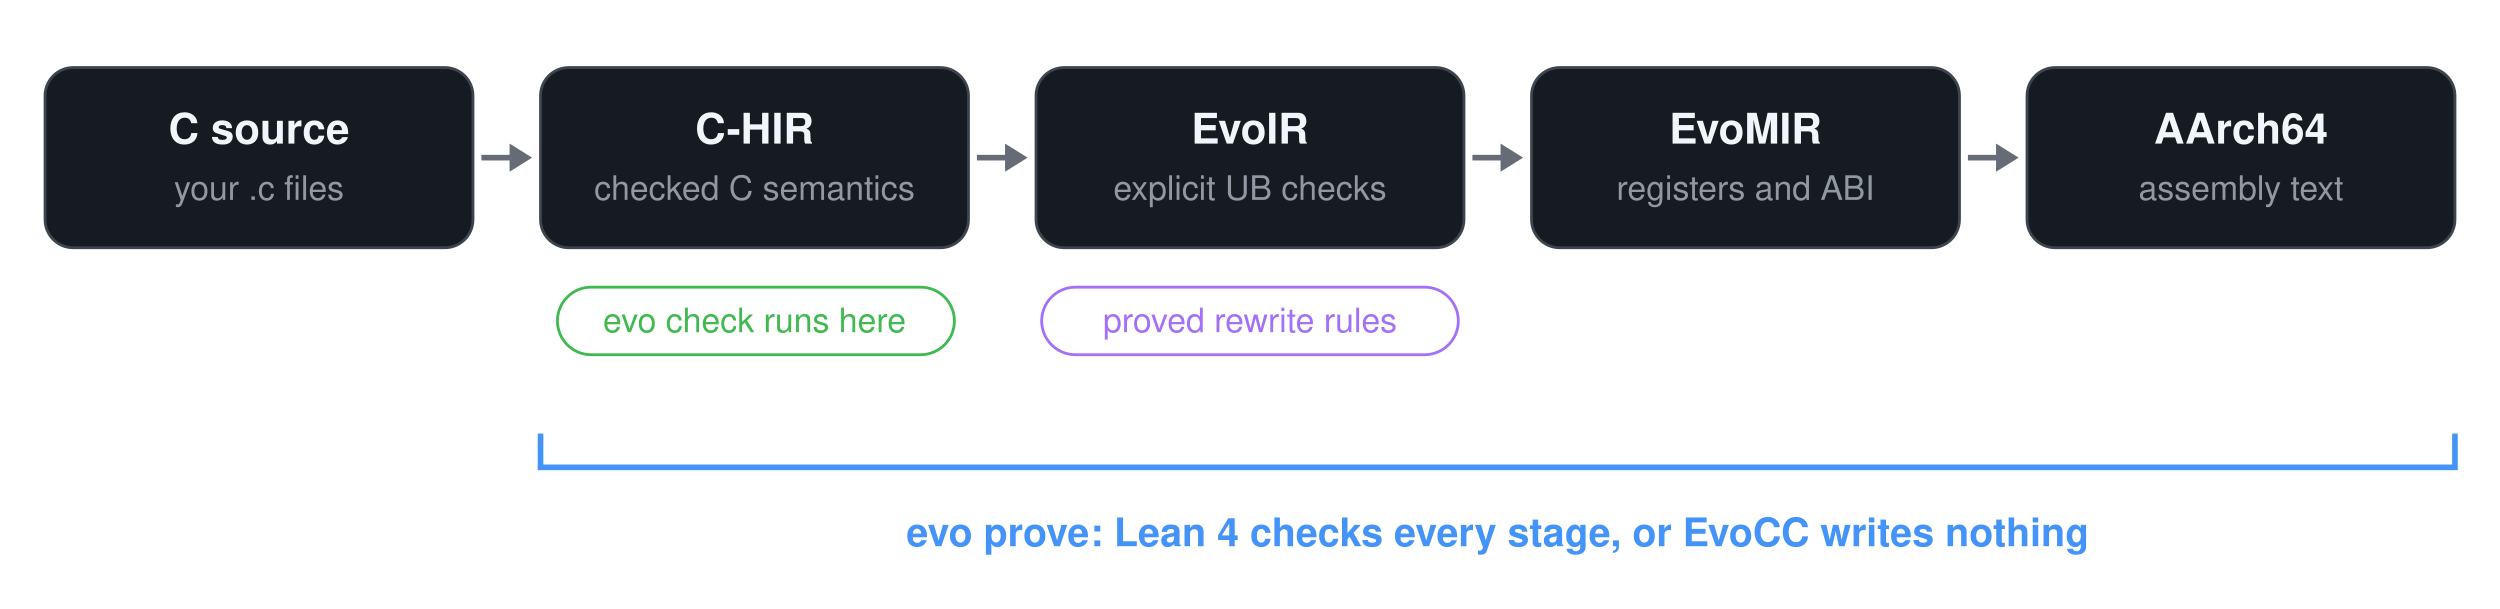
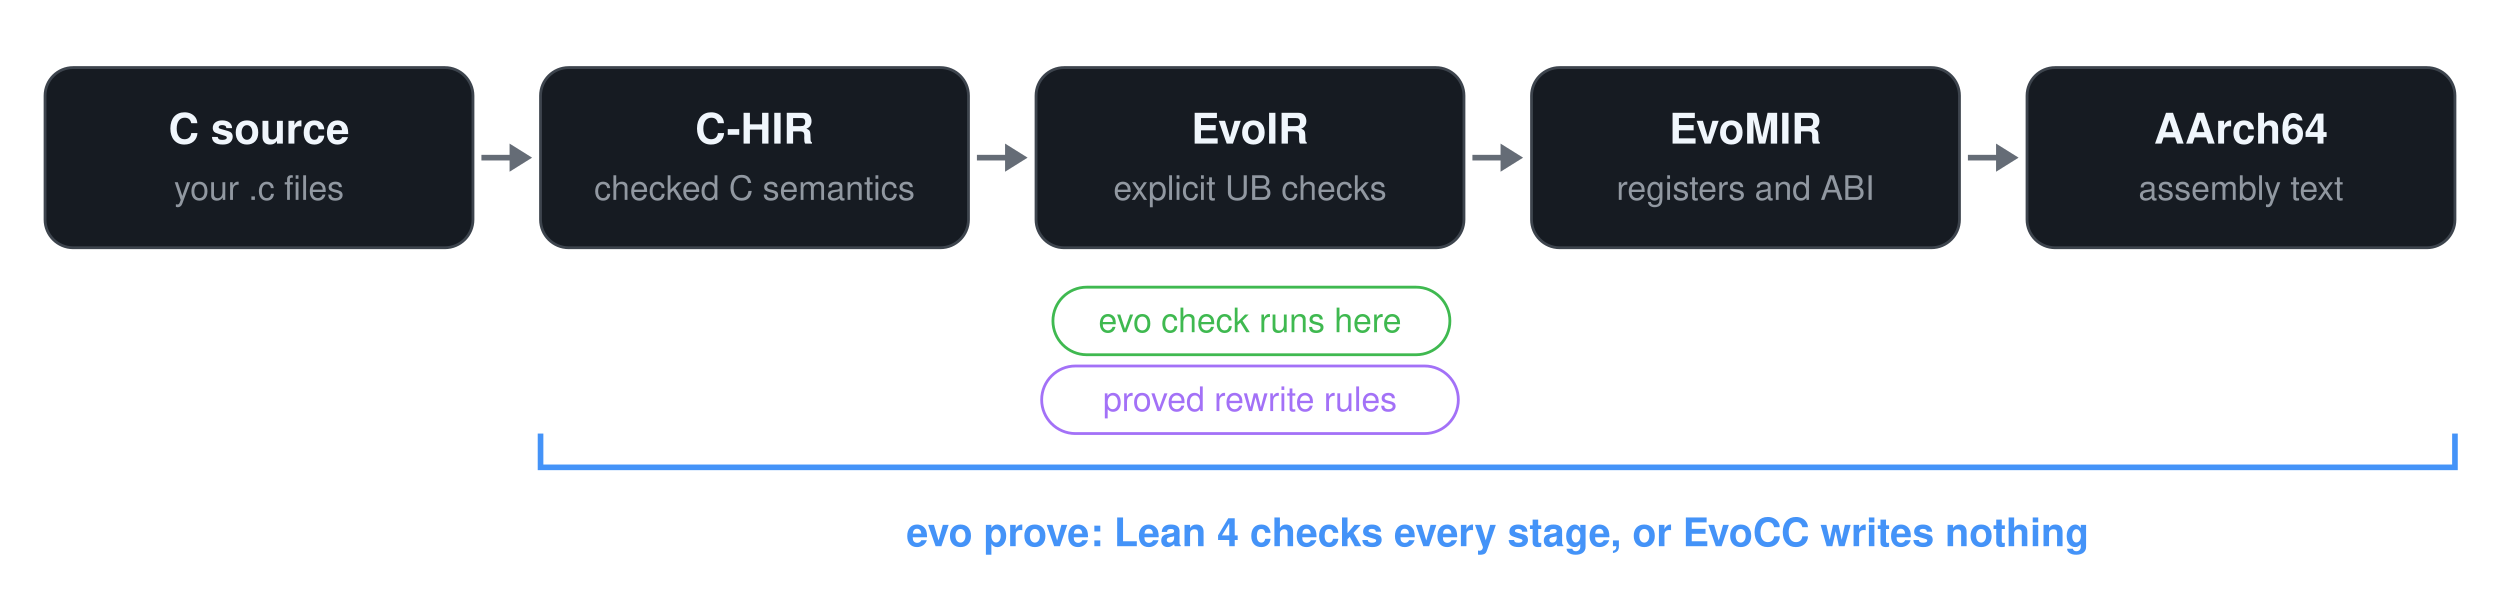
<svg xmlns="http://www.w3.org/2000/svg" width="888" height="216" viewBox="0 0 888 216" role="img" aria-label="The EvoCC pipeline">
  <rect x="16" y="24" width="152" height="64" rx="10" fill="#161b22" stroke="#3d444d" />
  <text x="92" y="51" fill="#f0f6fc" font-family="-apple-system, BlinkMacSystemFont, 'Segoe UI', Helvetica, Arial, sans-serif" font-size="15" font-weight="600" text-anchor="middle">C source</text>
  <text x="92" y="71" fill="#9198a1" font-family="-apple-system, BlinkMacSystemFont, 'Segoe UI', Helvetica, Arial, sans-serif" font-size="12" text-anchor="middle">your .c files</text>
  <rect x="192" y="24" width="152" height="64" rx="10" fill="#161b22" stroke="#3d444d" />
  <text x="268" y="51" fill="#f0f6fc" font-family="-apple-system, BlinkMacSystemFont, 'Segoe UI', Helvetica, Arial, sans-serif" font-size="15" font-weight="600" text-anchor="middle">C-HIR</text>
  <text x="268" y="71" fill="#9198a1" font-family="-apple-system, BlinkMacSystemFont, 'Segoe UI', Helvetica, Arial, sans-serif" font-size="12" text-anchor="middle">checked C semantics</text>
  <path d="M171 56 H187" stroke="#656c76" stroke-width="2" />
  <path d="M189 56 l-8 -5 v10 z" fill="#656c76" />
  <rect x="368" y="24" width="152" height="64" rx="10" fill="#161b22" stroke="#3d444d" />
  <text x="444" y="51" fill="#f0f6fc" font-family="-apple-system, BlinkMacSystemFont, 'Segoe UI', Helvetica, Arial, sans-serif" font-size="15" font-weight="600" text-anchor="middle">EvoIR</text>
  <text x="444" y="71" fill="#9198a1" font-family="-apple-system, BlinkMacSystemFont, 'Segoe UI', Helvetica, Arial, sans-serif" font-size="12" text-anchor="middle">explicit UB checks</text>
  <path d="M347 56 H363" stroke="#656c76" stroke-width="2" />
  <path d="M365 56 l-8 -5 v10 z" fill="#656c76" />
  <rect x="544" y="24" width="152" height="64" rx="10" fill="#161b22" stroke="#3d444d" />
  <text x="620" y="51" fill="#f0f6fc" font-family="-apple-system, BlinkMacSystemFont, 'Segoe UI', Helvetica, Arial, sans-serif" font-size="15" font-weight="600" text-anchor="middle">EvoMIR</text>
  <text x="620" y="71" fill="#9198a1" font-family="-apple-system, BlinkMacSystemFont, 'Segoe UI', Helvetica, Arial, sans-serif" font-size="12" text-anchor="middle">registers and ABI</text>
  <path d="M523 56 H539" stroke="#656c76" stroke-width="2" />
  <path d="M541 56 l-8 -5 v10 z" fill="#656c76" />
  <rect x="720" y="24" width="152" height="64" rx="10" fill="#161b22" stroke="#3d444d" />
  <text x="796" y="51" fill="#f0f6fc" font-family="-apple-system, BlinkMacSystemFont, 'Segoe UI', Helvetica, Arial, sans-serif" font-size="15" font-weight="600" text-anchor="middle">AArch64</text>
  <text x="796" y="71" fill="#9198a1" font-family="-apple-system, BlinkMacSystemFont, 'Segoe UI', Helvetica, Arial, sans-serif" font-size="12" text-anchor="middle">assembly text</text>
  <path d="M699 56 H715" stroke="#656c76" stroke-width="2" />
  <path d="M717 56 l-8 -5 v10 z" fill="#656c76" />
-   <rect x="198" y="102" width="141" height="24" rx="12" fill="none" stroke="#3fb950" />
-   <text x="268" y="118" fill="#3fb950" font-family="-apple-system, BlinkMacSystemFont, 'Segoe UI', Helvetica, Arial, sans-serif" font-size="12" text-anchor="middle">evo check runs here</text>
-   <rect x="370" y="102" width="148" height="24" rx="12" fill="none" stroke="#a371f7" />
-   <text x="444" y="118" fill="#a371f7" font-family="-apple-system, BlinkMacSystemFont, 'Segoe UI', Helvetica, Arial, sans-serif" font-size="12" text-anchor="middle">proved rewrite rules</text>
+   <rect x="374" y="102" width="141" height="24" rx="12" fill="none" stroke="#3fb950" />
+   <text x="444" y="118" fill="#3fb950" font-family="-apple-system, BlinkMacSystemFont, 'Segoe UI', Helvetica, Arial, sans-serif" font-size="12" text-anchor="middle">evo check runs here</text>
+   <rect x="370" y="130" width="148" height="24" rx="12" fill="none" stroke="#a371f7" />
+   <text x="444" y="146" fill="#a371f7" font-family="-apple-system, BlinkMacSystemFont, 'Segoe UI', Helvetica, Arial, sans-serif" font-size="12" text-anchor="middle">proved rewrite rules</text>
  <path d="M192 154 v12 H872 v-12" fill="none" stroke="#4493f8" stroke-width="2" />
  <text x="532" y="194" fill="#4493f8" font-family="-apple-system, BlinkMacSystemFont, 'Segoe UI', Helvetica, Arial, sans-serif" font-size="14" font-weight="600" text-anchor="middle">evo prove: Lean 4 checks every stage, or EvoCC writes nothing</text>
</svg>
